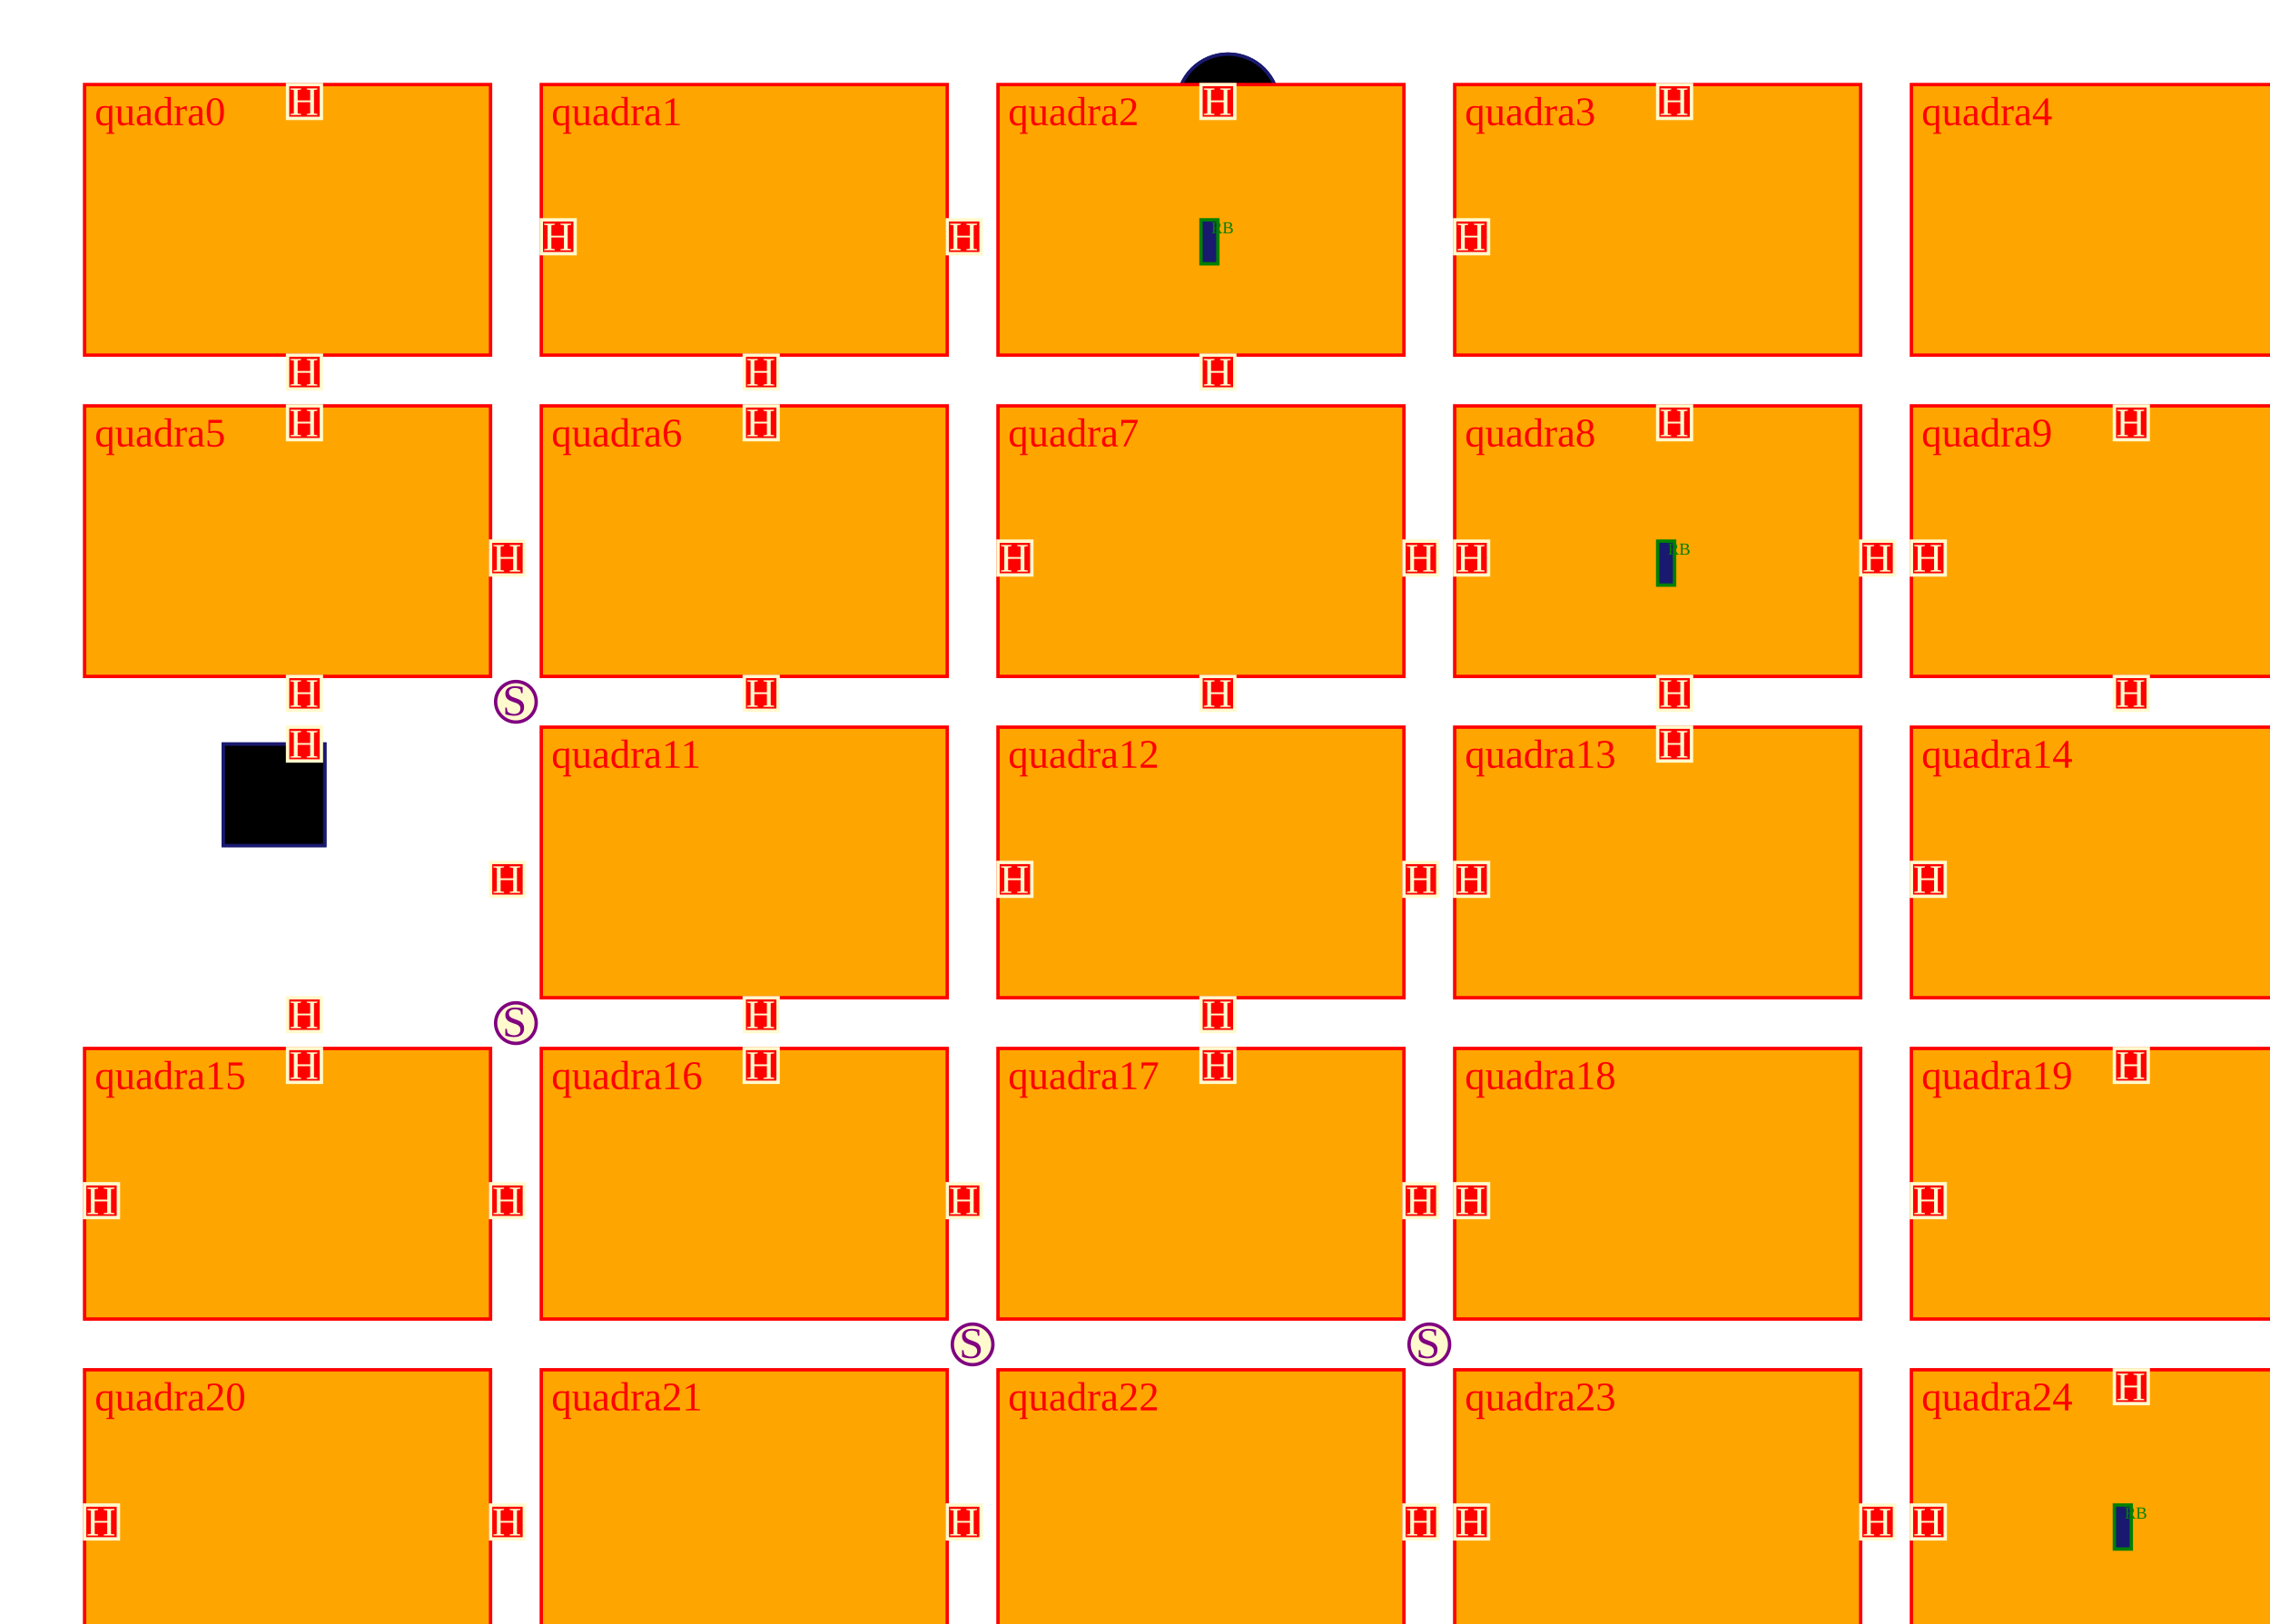
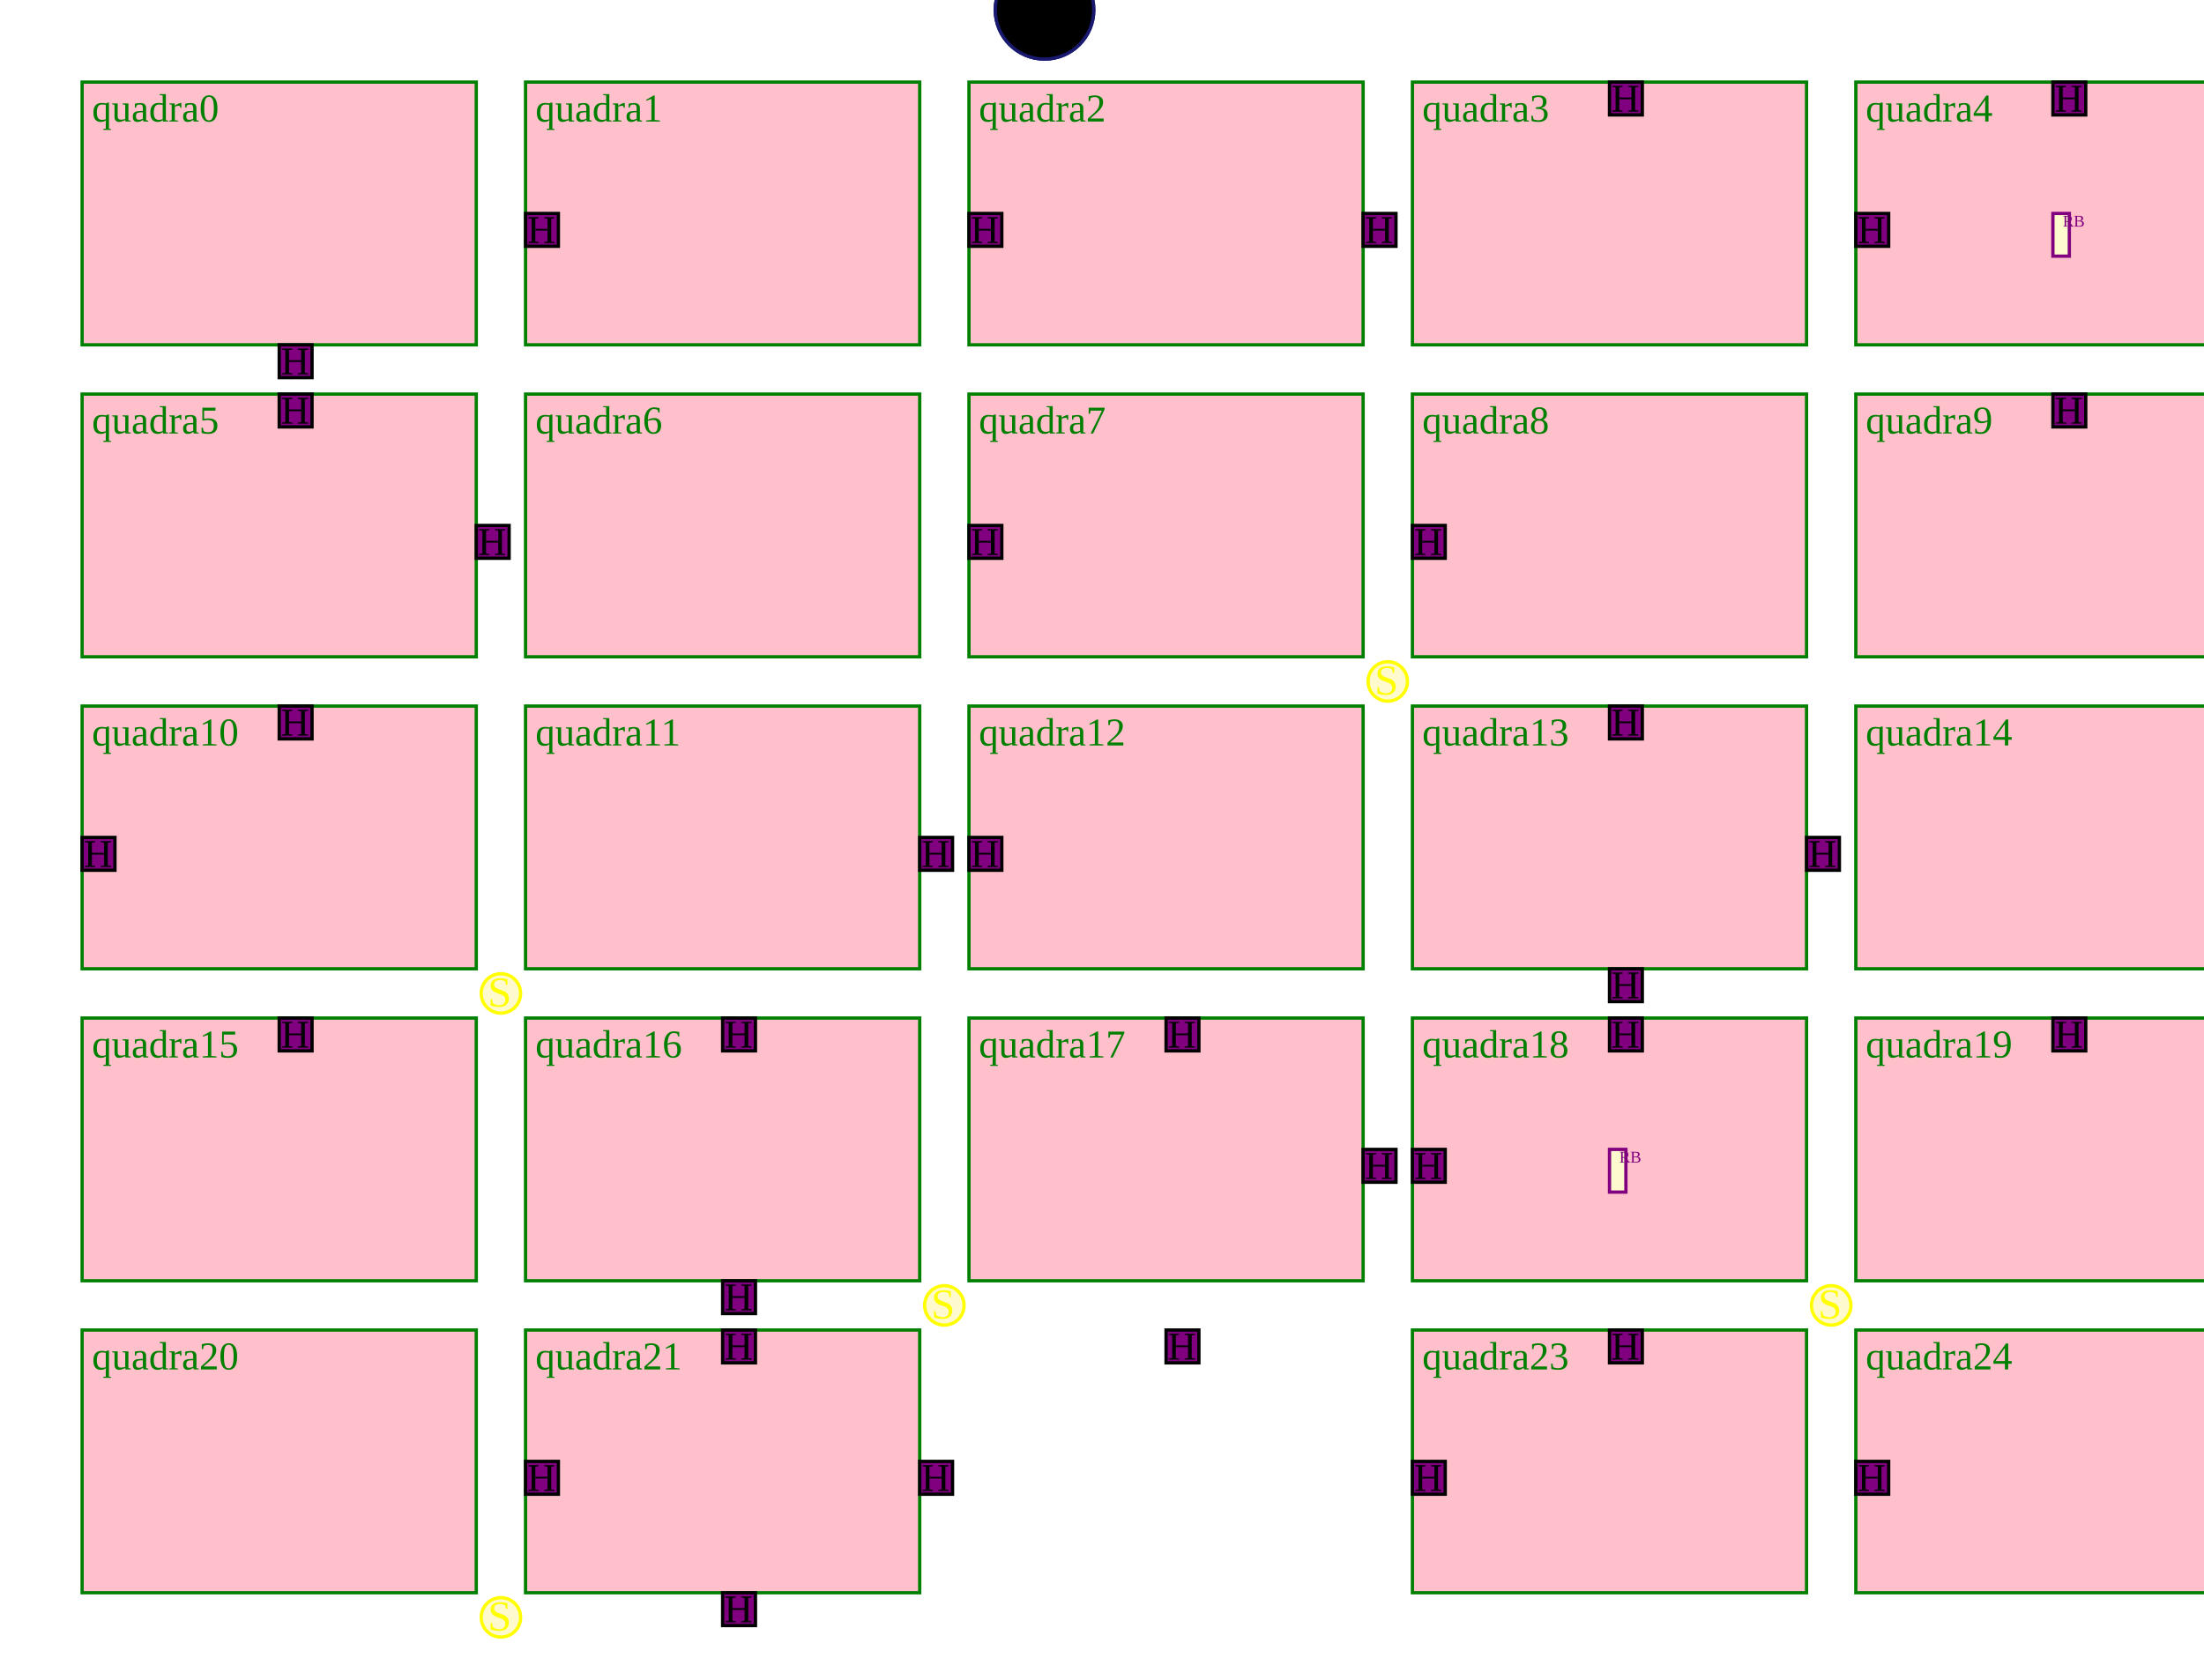
<svg>
-   <circle cx="363" cy="31" r="15" fill="black" stroke="midnightblue" stroke-width="1" />
-   <rect x="66" y="220" width="30" height="30" fill="black" stroke="midnightblue" stroke-width="1" />
-   <circle cx="363" cy="31" r="15" fill="black" stroke="midnightblue" stroke-width="1" />
-   <rect x="66" y="220" width="30" height="30" fill="black" stroke="midnightblue" stroke-width="1" />
-   <rect x="25" y="25" width="120" height="80" fill="orange" stroke="red" stroke-width="1" />
-   <text x="28" y="37" font-size="12" fill="red"> quadra0 </text>
-   <rect x="160" y="25" width="120" height="80" fill="orange" stroke="red" stroke-width="1" />
-   <text x="163" y="37" font-size="12" fill="red"> quadra1 </text>
-   <rect x="295" y="25" width="120" height="80" fill="orange" stroke="red" stroke-width="1" />
-   <text x="298" y="37" font-size="12" fill="red"> quadra2 </text>
-   <rect x="430" y="25" width="120" height="80" fill="orange" stroke="red" stroke-width="1" />
-   <text x="433" y="37" font-size="12" fill="red"> quadra3 </text>
-   <rect x="565" y="25" width="120" height="80" fill="orange" stroke="red" stroke-width="1" />
-   <text x="568" y="37" font-size="12" fill="red"> quadra4 </text>
-   <rect x="25" y="120" width="120" height="80" fill="orange" stroke="red" stroke-width="1" />
-   <text x="28" y="132" font-size="12" fill="red"> quadra5 </text>
-   <rect x="160" y="120" width="120" height="80" fill="orange" stroke="red" stroke-width="1" />
-   <text x="163" y="132" font-size="12" fill="red"> quadra6 </text>
-   <rect x="295" y="120" width="120" height="80" fill="orange" stroke="red" stroke-width="1" />
-   <text x="298" y="132" font-size="12" fill="red"> quadra7 </text>
-   <rect x="430" y="120" width="120" height="80" fill="orange" stroke="red" stroke-width="1" />
-   <text x="433" y="132" font-size="12" fill="red"> quadra8 </text>
-   <rect x="565" y="120" width="120" height="80" fill="orange" stroke="red" stroke-width="1" />
-   <text x="568" y="132" font-size="12" fill="red"> quadra9 </text>
-   <rect x="160" y="215" width="120" height="80" fill="orange" stroke="red" stroke-width="1" />
-   <text x="163" y="227" font-size="12" fill="red"> quadra11 </text>
-   <rect x="295" y="215" width="120" height="80" fill="orange" stroke="red" stroke-width="1" />
-   <text x="298" y="227" font-size="12" fill="red"> quadra12 </text>
-   <rect x="430" y="215" width="120" height="80" fill="orange" stroke="red" stroke-width="1" />
-   <text x="433" y="227" font-size="12" fill="red"> quadra13 </text>
-   <rect x="565" y="215" width="120" height="80" fill="orange" stroke="red" stroke-width="1" />
-   <text x="568" y="227" font-size="12" fill="red"> quadra14 </text>
-   <rect x="25" y="310" width="120" height="80" fill="orange" stroke="red" stroke-width="1" />
-   <text x="28" y="322" font-size="12" fill="red"> quadra15 </text>
-   <rect x="160" y="310" width="120" height="80" fill="orange" stroke="red" stroke-width="1" />
-   <text x="163" y="322" font-size="12" fill="red"> quadra16 </text>
-   <rect x="295" y="310" width="120" height="80" fill="orange" stroke="red" stroke-width="1" />
-   <text x="298" y="322" font-size="12" fill="red"> quadra17 </text>
-   <rect x="430" y="310" width="120" height="80" fill="orange" stroke="red" stroke-width="1" />
-   <text x="433" y="322" font-size="12" fill="red"> quadra18 </text>
-   <rect x="565" y="310" width="120" height="80" fill="orange" stroke="red" stroke-width="1" />
-   <text x="568" y="322" font-size="12" fill="red"> quadra19 </text>
-   <rect x="25" y="405" width="120" height="80" fill="orange" stroke="red" stroke-width="1" />
-   <text x="28" y="417" font-size="12" fill="red"> quadra20 </text>
-   <rect x="160" y="405" width="120" height="80" fill="orange" stroke="red" stroke-width="1" />
-   <text x="163" y="417" font-size="12" fill="red"> quadra21 </text>
-   <rect x="295" y="405" width="120" height="80" fill="orange" stroke="red" stroke-width="1" />
-   <text x="298" y="417" font-size="12" fill="red"> quadra22 </text>
-   <rect x="430" y="405" width="120" height="80" fill="orange" stroke="red" stroke-width="1" />
-   <text x="433" y="417" font-size="12" fill="red"> quadra23 </text>
-   <rect x="565" y="405" width="120" height="80" fill="orange" stroke="red" stroke-width="1" />
-   <text x="568" y="417" font-size="12" fill="red"> quadra24 </text>
-   <rect x="85" y="25" width="10" height="10" fill="red" stroke="lemonchiffon" stroke-width="1" />
-   <text x="85.5" y="34" font-size="12" fill="lemonchiffon"> H </text>
-   <rect x="85" y="105" width="10" height="10" fill="red" stroke="lemonchiffon" stroke-width="1" />
-   <text x="85.5" y="114" font-size="12" fill="lemonchiffon"> H </text>
-   <rect x="280" y="65" width="10" height="10" fill="red" stroke="lemonchiffon" stroke-width="1" />
-   <text x="280.5" y="74" font-size="12" fill="lemonchiffon"> H </text>
-   <rect x="220" y="105" width="10" height="10" fill="red" stroke="lemonchiffon" stroke-width="1" />
-   <text x="220.5" y="114" font-size="12" fill="lemonchiffon"> H </text>
-   <rect x="160" y="65" width="10" height="10" fill="red" stroke="lemonchiffon" stroke-width="1" />
-   <text x="160.5" y="74" font-size="12" fill="lemonchiffon"> H </text>
-   <rect x="355" y="25" width="10" height="10" fill="red" stroke="lemonchiffon" stroke-width="1" />
-   <text x="355.5" y="34" font-size="12" fill="lemonchiffon"> H </text>
-   <rect x="355" y="105" width="10" height="10" fill="red" stroke="lemonchiffon" stroke-width="1" />
-   <text x="355.5" y="114" font-size="12" fill="lemonchiffon"> H </text>
-   <rect x="490" y="25" width="10" height="10" fill="red" stroke="lemonchiffon" stroke-width="1" />
-   <text x="490.5" y="34" font-size="12" fill="lemonchiffon"> H </text>
-   <rect x="430" y="65" width="10" height="10" fill="red" stroke="lemonchiffon" stroke-width="1" />
-   <text x="430.5" y="74" font-size="12" fill="lemonchiffon"> H </text>
-   <rect x="685" y="65" width="10" height="10" fill="red" stroke="lemonchiffon" stroke-width="1" />
-   <text x="685.5" y="74" font-size="12" fill="lemonchiffon"> H </text>
-   <rect x="85" y="120" width="10" height="10" fill="red" stroke="lemonchiffon" stroke-width="1" />
-   <text x="85.5" y="129" font-size="12" fill="lemonchiffon"> H </text>
-   <rect x="145" y="160" width="10" height="10" fill="red" stroke="lemonchiffon" stroke-width="1" />
-   <text x="145.5" y="169" font-size="12" fill="lemonchiffon"> H </text>
-   <rect x="85" y="200" width="10" height="10" fill="red" stroke="lemonchiffon" stroke-width="1" />
-   <text x="85.5" y="209" font-size="12" fill="lemonchiffon"> H </text>
-   <rect x="220" y="120" width="10" height="10" fill="red" stroke="lemonchiffon" stroke-width="1" />
-   <text x="220.5" y="129" font-size="12" fill="lemonchiffon"> H </text>
-   <rect x="220" y="200" width="10" height="10" fill="red" stroke="lemonchiffon" stroke-width="1" />
-   <text x="220.5" y="209" font-size="12" fill="lemonchiffon"> H </text>
-   <rect x="415" y="160" width="10" height="10" fill="red" stroke="lemonchiffon" stroke-width="1" />
-   <text x="415.5" y="169" font-size="12" fill="lemonchiffon"> H </text>
-   <rect x="355" y="200" width="10" height="10" fill="red" stroke="lemonchiffon" stroke-width="1" />
-   <text x="355.5" y="209" font-size="12" fill="lemonchiffon"> H </text>
-   <rect x="295" y="160" width="10" height="10" fill="red" stroke="lemonchiffon" stroke-width="1" />
-   <text x="295.5" y="169" font-size="12" fill="lemonchiffon"> H </text>
-   <rect x="490" y="120" width="10" height="10" fill="red" stroke="lemonchiffon" stroke-width="1" />
-   <text x="490.5" y="129" font-size="12" fill="lemonchiffon"> H </text>
-   <rect x="550" y="160" width="10" height="10" fill="red" stroke="lemonchiffon" stroke-width="1" />
-   <text x="550.5" y="169" font-size="12" fill="lemonchiffon"> H </text>
-   <rect x="490" y="200" width="10" height="10" fill="red" stroke="lemonchiffon" stroke-width="1" />
-   <text x="490.5" y="209" font-size="12" fill="lemonchiffon"> H </text>
-   <rect x="430" y="160" width="10" height="10" fill="red" stroke="lemonchiffon" stroke-width="1" />
-   <text x="430.5" y="169" font-size="12" fill="lemonchiffon"> H </text>
-   <rect x="625" y="120" width="10" height="10" fill="red" stroke="lemonchiffon" stroke-width="1" />
-   <text x="625.5" y="129" font-size="12" fill="lemonchiffon"> H </text>
-   <rect x="625" y="200" width="10" height="10" fill="red" stroke="lemonchiffon" stroke-width="1" />
-   <text x="625.5" y="209" font-size="12" fill="lemonchiffon"> H </text>
-   <rect x="565" y="160" width="10" height="10" fill="red" stroke="lemonchiffon" stroke-width="1" />
-   <text x="565.5" y="169" font-size="12" fill="lemonchiffon"> H </text>
-   <rect x="85" y="215" width="10" height="10" fill="red" stroke="lemonchiffon" stroke-width="1" />
-   <text x="85.5" y="224" font-size="12" fill="lemonchiffon"> H </text>
-   <rect x="145" y="255" width="10" height="10" fill="red" stroke="lemonchiffon" stroke-width="1" />
-   <text x="145.5" y="264" font-size="12" fill="lemonchiffon"> H </text>
-   <rect x="85" y="295" width="10" height="10" fill="red" stroke="lemonchiffon" stroke-width="1" />
-   <text x="85.5" y="304" font-size="12" fill="lemonchiffon"> H </text>
-   <rect x="220" y="295" width="10" height="10" fill="red" stroke="lemonchiffon" stroke-width="1" />
-   <text x="220.5" y="304" font-size="12" fill="lemonchiffon"> H </text>
-   <rect x="415" y="255" width="10" height="10" fill="red" stroke="lemonchiffon" stroke-width="1" />
-   <text x="415.5" y="264" font-size="12" fill="lemonchiffon"> H </text>
-   <rect x="355" y="295" width="10" height="10" fill="red" stroke="lemonchiffon" stroke-width="1" />
-   <text x="355.5" y="304" font-size="12" fill="lemonchiffon"> H </text>
-   <rect x="295" y="255" width="10" height="10" fill="red" stroke="lemonchiffon" stroke-width="1" />
-   <text x="295.5" y="264" font-size="12" fill="lemonchiffon"> H </text>
-   <rect x="490" y="215" width="10" height="10" fill="red" stroke="lemonchiffon" stroke-width="1" />
-   <text x="490.5" y="224" font-size="12" fill="lemonchiffon"> H </text>
-   <rect x="430" y="255" width="10" height="10" fill="red" stroke="lemonchiffon" stroke-width="1" />
-   <text x="430.5" y="264" font-size="12" fill="lemonchiffon"> H </text>
-   <rect x="565" y="255" width="10" height="10" fill="red" stroke="lemonchiffon" stroke-width="1" />
-   <text x="565.5" y="264" font-size="12" fill="lemonchiffon"> H </text>
-   <rect x="85" y="310" width="10" height="10" fill="red" stroke="lemonchiffon" stroke-width="1" />
-   <text x="85.5" y="319" font-size="12" fill="lemonchiffon"> H </text>
-   <rect x="145" y="350" width="10" height="10" fill="red" stroke="lemonchiffon" stroke-width="1" />
-   <text x="145.5" y="359" font-size="12" fill="lemonchiffon"> H </text>
-   <rect x="25" y="350" width="10" height="10" fill="red" stroke="lemonchiffon" stroke-width="1" />
-   <text x="25.5" y="359" font-size="12" fill="lemonchiffon"> H </text>
-   <rect x="220" y="310" width="10" height="10" fill="red" stroke="lemonchiffon" stroke-width="1" />
-   <text x="220.5" y="319" font-size="12" fill="lemonchiffon"> H </text>
-   <rect x="280" y="350" width="10" height="10" fill="red" stroke="lemonchiffon" stroke-width="1" />
-   <text x="280.5" y="359" font-size="12" fill="lemonchiffon"> H </text>
-   <rect x="355" y="310" width="10" height="10" fill="red" stroke="lemonchiffon" stroke-width="1" />
-   <text x="355.5" y="319" font-size="12" fill="lemonchiffon"> H </text>
-   <rect x="415" y="350" width="10" height="10" fill="red" stroke="lemonchiffon" stroke-width="1" />
-   <text x="415.5" y="359" font-size="12" fill="lemonchiffon"> H </text>
-   <rect x="430" y="350" width="10" height="10" fill="red" stroke="lemonchiffon" stroke-width="1" />
-   <text x="430.5" y="359" font-size="12" fill="lemonchiffon"> H </text>
-   <rect x="625" y="310" width="10" height="10" fill="red" stroke="lemonchiffon" stroke-width="1" />
-   <text x="625.5" y="319" font-size="12" fill="lemonchiffon"> H </text>
-   <rect x="565" y="350" width="10" height="10" fill="red" stroke="lemonchiffon" stroke-width="1" />
-   <text x="565.5" y="359" font-size="12" fill="lemonchiffon"> H </text>
-   <rect x="145" y="445" width="10" height="10" fill="red" stroke="lemonchiffon" stroke-width="1" />
-   <text x="145.5" y="454" font-size="12" fill="lemonchiffon"> H </text>
-   <rect x="25" y="445" width="10" height="10" fill="red" stroke="lemonchiffon" stroke-width="1" />
-   <text x="25.5" y="454" font-size="12" fill="lemonchiffon"> H </text>
-   <rect x="280" y="445" width="10" height="10" fill="red" stroke="lemonchiffon" stroke-width="1" />
-   <text x="280.5" y="454" font-size="12" fill="lemonchiffon"> H </text>
-   <rect x="415" y="445" width="10" height="10" fill="red" stroke="lemonchiffon" stroke-width="1" />
-   <text x="415.5" y="454" font-size="12" fill="lemonchiffon"> H </text>
-   <rect x="355" y="485" width="10" height="10" fill="red" stroke="lemonchiffon" stroke-width="1" />
-   <text x="355.5" y="494" font-size="12" fill="lemonchiffon"> H </text>
-   <rect x="550" y="445" width="10" height="10" fill="red" stroke="lemonchiffon" stroke-width="1" />
-   <text x="550.5" y="454" font-size="12" fill="lemonchiffon"> H </text>
-   <rect x="490" y="485" width="10" height="10" fill="red" stroke="lemonchiffon" stroke-width="1" />
-   <text x="490.5" y="494" font-size="12" fill="lemonchiffon"> H </text>
-   <rect x="430" y="445" width="10" height="10" fill="red" stroke="lemonchiffon" stroke-width="1" />
-   <text x="430.5" y="454" font-size="12" fill="lemonchiffon"> H </text>
-   <rect x="625" y="405" width="10" height="10" fill="red" stroke="lemonchiffon" stroke-width="1" />
-   <text x="625.5" y="414" font-size="12" fill="lemonchiffon"> H </text>
-   <rect x="625" y="485" width="10" height="10" fill="red" stroke="lemonchiffon" stroke-width="1" />
-   <text x="625.5" y="494" font-size="12" fill="lemonchiffon"> H </text>
-   <rect x="565" y="445" width="10" height="10" fill="red" stroke="lemonchiffon" stroke-width="1" />
-   <text x="565.5" y="454" font-size="12" fill="lemonchiffon"> H </text>
-   <circle cx="152.5" cy="207.5" r="6" fill="lemonchiffon" stroke="purple" stroke-width="1" />
-   <text x="148.5" y="211.5" font-size="13" fill="purple"> S </text>
-   <circle cx="152.5" cy="302.5" r="6" fill="lemonchiffon" stroke="purple" stroke-width="1" />
-   <text x="148.5" y="306.5" font-size="13" fill="purple"> S </text>
-   <circle cx="287.5" cy="397.5" r="6" fill="lemonchiffon" stroke="purple" stroke-width="1" />
-   <text x="283.5" y="401.5" font-size="13" fill="purple"> S </text>
-   <circle cx="422.5" cy="397.5" r="6" fill="lemonchiffon" stroke="purple" stroke-width="1" />
-   <text x="418.5" y="401.5" font-size="13" fill="purple"> S </text>
-   <rect x="355" y="65" width="5" height="13" fill="midnightblue" stroke="green" stroke-width="1" />
-   <text x="358" y="69" font-size="5" fill="green"> RB </text>
-   <rect x="490" y="160" width="5" height="13" fill="midnightblue" stroke="green" stroke-width="1" />
-   <text x="493" y="164" font-size="5" fill="green"> RB </text>
-   <rect x="625" y="445" width="5" height="13" fill="midnightblue" stroke="green" stroke-width="1" />
-   <text x="628" y="449" font-size="5" fill="green"> RB </text>
+   <circle cx="318" cy="3" r="15" fill="black" stroke="midnightblue" stroke-width="1" />
+   <rect x="28" y="141" width="30" height="30" fill="black" stroke="midnightblue" stroke-width="1" />
+   <circle cx="318" cy="3" r="15" fill="black" stroke="midnightblue" stroke-width="1" />
+   <rect x="28" y="141" width="30" height="30" fill="black" stroke="midnightblue" stroke-width="1" />
+   <rect x="25" y="25" width="120" height="80" fill="pink" stroke="green" stroke-width="1" />
+   <text x="28" y="37" font-size="12" fill="green"> quadra0 </text>
+   <rect x="160" y="25" width="120" height="80" fill="pink" stroke="green" stroke-width="1" />
+   <text x="163" y="37" font-size="12" fill="green"> quadra1 </text>
+   <rect x="295" y="25" width="120" height="80" fill="pink" stroke="green" stroke-width="1" />
+   <text x="298" y="37" font-size="12" fill="green"> quadra2 </text>
+   <rect x="430" y="25" width="120" height="80" fill="pink" stroke="green" stroke-width="1" />
+   <text x="433" y="37" font-size="12" fill="green"> quadra3 </text>
+   <rect x="565" y="25" width="120" height="80" fill="pink" stroke="green" stroke-width="1" />
+   <text x="568" y="37" font-size="12" fill="green"> quadra4 </text>
+   <rect x="25" y="120" width="120" height="80" fill="pink" stroke="green" stroke-width="1" />
+   <text x="28" y="132" font-size="12" fill="green"> quadra5 </text>
+   <rect x="160" y="120" width="120" height="80" fill="pink" stroke="green" stroke-width="1" />
+   <text x="163" y="132" font-size="12" fill="green"> quadra6 </text>
+   <rect x="295" y="120" width="120" height="80" fill="pink" stroke="green" stroke-width="1" />
+   <text x="298" y="132" font-size="12" fill="green"> quadra7 </text>
+   <rect x="430" y="120" width="120" height="80" fill="pink" stroke="green" stroke-width="1" />
+   <text x="433" y="132" font-size="12" fill="green"> quadra8 </text>
+   <rect x="565" y="120" width="120" height="80" fill="pink" stroke="green" stroke-width="1" />
+   <text x="568" y="132" font-size="12" fill="green"> quadra9 </text>
+   <rect x="25" y="215" width="120" height="80" fill="pink" stroke="green" stroke-width="1" />
+   <text x="28" y="227" font-size="12" fill="green"> quadra10 </text>
+   <rect x="160" y="215" width="120" height="80" fill="pink" stroke="green" stroke-width="1" />
+   <text x="163" y="227" font-size="12" fill="green"> quadra11 </text>
+   <rect x="295" y="215" width="120" height="80" fill="pink" stroke="green" stroke-width="1" />
+   <text x="298" y="227" font-size="12" fill="green"> quadra12 </text>
+   <rect x="430" y="215" width="120" height="80" fill="pink" stroke="green" stroke-width="1" />
+   <text x="433" y="227" font-size="12" fill="green"> quadra13 </text>
+   <rect x="565" y="215" width="120" height="80" fill="pink" stroke="green" stroke-width="1" />
+   <text x="568" y="227" font-size="12" fill="green"> quadra14 </text>
+   <rect x="25" y="310" width="120" height="80" fill="pink" stroke="green" stroke-width="1" />
+   <text x="28" y="322" font-size="12" fill="green"> quadra15 </text>
+   <rect x="160" y="310" width="120" height="80" fill="pink" stroke="green" stroke-width="1" />
+   <text x="163" y="322" font-size="12" fill="green"> quadra16 </text>
+   <rect x="295" y="310" width="120" height="80" fill="pink" stroke="green" stroke-width="1" />
+   <text x="298" y="322" font-size="12" fill="green"> quadra17 </text>
+   <rect x="430" y="310" width="120" height="80" fill="pink" stroke="green" stroke-width="1" />
+   <text x="433" y="322" font-size="12" fill="green"> quadra18 </text>
+   <rect x="565" y="310" width="120" height="80" fill="pink" stroke="green" stroke-width="1" />
+   <text x="568" y="322" font-size="12" fill="green"> quadra19 </text>
+   <rect x="25" y="405" width="120" height="80" fill="pink" stroke="green" stroke-width="1" />
+   <text x="28" y="417" font-size="12" fill="green"> quadra20 </text>
+   <rect x="160" y="405" width="120" height="80" fill="pink" stroke="green" stroke-width="1" />
+   <text x="163" y="417" font-size="12" fill="green"> quadra21 </text>
+   <rect x="430" y="405" width="120" height="80" fill="pink" stroke="green" stroke-width="1" />
+   <text x="433" y="417" font-size="12" fill="green"> quadra23 </text>
+   <rect x="565" y="405" width="120" height="80" fill="pink" stroke="green" stroke-width="1" />
+   <text x="568" y="417" font-size="12" fill="green"> quadra24 </text>
+   <rect x="85" y="105" width="10" height="10" fill="purple" stroke="black" stroke-width="1" />
+   <text x="85.5" y="114" font-size="12" fill="black"> H </text>
+   <rect x="160" y="65" width="10" height="10" fill="purple" stroke="black" stroke-width="1" />
+   <text x="160.5" y="74" font-size="12" fill="black"> H </text>
+   <rect x="415" y="65" width="10" height="10" fill="purple" stroke="black" stroke-width="1" />
+   <text x="415.5" y="74" font-size="12" fill="black"> H </text>
+   <rect x="295" y="65" width="10" height="10" fill="purple" stroke="black" stroke-width="1" />
+   <text x="295.5" y="74" font-size="12" fill="black"> H </text>
+   <rect x="490" y="25" width="10" height="10" fill="purple" stroke="black" stroke-width="1" />
+   <text x="490.5" y="34" font-size="12" fill="black"> H </text>
+   <rect x="625" y="25" width="10" height="10" fill="purple" stroke="black" stroke-width="1" />
+   <text x="625.5" y="34" font-size="12" fill="black"> H </text>
+   <rect x="685" y="65" width="10" height="10" fill="purple" stroke="black" stroke-width="1" />
+   <text x="685.5" y="74" font-size="12" fill="black"> H </text>
+   <rect x="565" y="65" width="10" height="10" fill="purple" stroke="black" stroke-width="1" />
+   <text x="565.5" y="74" font-size="12" fill="black"> H </text>
+   <rect x="85" y="120" width="10" height="10" fill="purple" stroke="black" stroke-width="1" />
+   <text x="85.5" y="129" font-size="12" fill="black"> H </text>
+   <rect x="145" y="160" width="10" height="10" fill="purple" stroke="black" stroke-width="1" />
+   <text x="145.5" y="169" font-size="12" fill="black"> H </text>
+   <rect x="295" y="160" width="10" height="10" fill="purple" stroke="black" stroke-width="1" />
+   <text x="295.5" y="169" font-size="12" fill="black"> H </text>
+   <rect x="430" y="160" width="10" height="10" fill="purple" stroke="black" stroke-width="1" />
+   <text x="430.5" y="169" font-size="12" fill="black"> H </text>
+   <rect x="625" y="120" width="10" height="10" fill="purple" stroke="black" stroke-width="1" />
+   <text x="625.5" y="129" font-size="12" fill="black"> H </text>
+   <rect x="85" y="215" width="10" height="10" fill="purple" stroke="black" stroke-width="1" />
+   <text x="85.5" y="224" font-size="12" fill="black"> H </text>
+   <rect x="25" y="255" width="10" height="10" fill="purple" stroke="black" stroke-width="1" />
+   <text x="25.5" y="264" font-size="12" fill="black"> H </text>
+   <rect x="280" y="255" width="10" height="10" fill="purple" stroke="black" stroke-width="1" />
+   <text x="280.5" y="264" font-size="12" fill="black"> H </text>
+   <rect x="295" y="255" width="10" height="10" fill="purple" stroke="black" stroke-width="1" />
+   <text x="295.5" y="264" font-size="12" fill="black"> H </text>
+   <rect x="490" y="215" width="10" height="10" fill="purple" stroke="black" stroke-width="1" />
+   <text x="490.5" y="224" font-size="12" fill="black"> H </text>
+   <rect x="550" y="255" width="10" height="10" fill="purple" stroke="black" stroke-width="1" />
+   <text x="550.5" y="264" font-size="12" fill="black"> H </text>
+   <rect x="490" y="295" width="10" height="10" fill="purple" stroke="black" stroke-width="1" />
+   <text x="490.5" y="304" font-size="12" fill="black"> H </text>
+   <rect x="85" y="310" width="10" height="10" fill="purple" stroke="black" stroke-width="1" />
+   <text x="85.5" y="319" font-size="12" fill="black"> H </text>
+   <rect x="220" y="310" width="10" height="10" fill="purple" stroke="black" stroke-width="1" />
+   <text x="220.5" y="319" font-size="12" fill="black"> H </text>
+   <rect x="220" y="390" width="10" height="10" fill="purple" stroke="black" stroke-width="1" />
+   <text x="220.5" y="399" font-size="12" fill="black"> H </text>
+   <rect x="355" y="310" width="10" height="10" fill="purple" stroke="black" stroke-width="1" />
+   <text x="355.5" y="319" font-size="12" fill="black"> H </text>
+   <rect x="415" y="350" width="10" height="10" fill="purple" stroke="black" stroke-width="1" />
+   <text x="415.5" y="359" font-size="12" fill="black"> H </text>
+   <rect x="490" y="310" width="10" height="10" fill="purple" stroke="black" stroke-width="1" />
+   <text x="490.5" y="319" font-size="12" fill="black"> H </text>
+   <rect x="430" y="350" width="10" height="10" fill="purple" stroke="black" stroke-width="1" />
+   <text x="430.5" y="359" font-size="12" fill="black"> H </text>
+   <rect x="625" y="310" width="10" height="10" fill="purple" stroke="black" stroke-width="1" />
+   <text x="625.5" y="319" font-size="12" fill="black"> H </text>
+   <rect x="220" y="405" width="10" height="10" fill="purple" stroke="black" stroke-width="1" />
+   <text x="220.5" y="414" font-size="12" fill="black"> H </text>
+   <rect x="280" y="445" width="10" height="10" fill="purple" stroke="black" stroke-width="1" />
+   <text x="280.5" y="454" font-size="12" fill="black"> H </text>
+   <rect x="220" y="485" width="10" height="10" fill="purple" stroke="black" stroke-width="1" />
+   <text x="220.5" y="494" font-size="12" fill="black"> H </text>
+   <rect x="160" y="445" width="10" height="10" fill="purple" stroke="black" stroke-width="1" />
+   <text x="160.5" y="454" font-size="12" fill="black"> H </text>
+   <rect x="355" y="405" width="10" height="10" fill="purple" stroke="black" stroke-width="1" />
+   <text x="355.5" y="414" font-size="12" fill="black"> H </text>
+   <rect x="490" y="405" width="10" height="10" fill="purple" stroke="black" stroke-width="1" />
+   <text x="490.5" y="414" font-size="12" fill="black"> H </text>
+   <rect x="430" y="445" width="10" height="10" fill="purple" stroke="black" stroke-width="1" />
+   <text x="430.5" y="454" font-size="12" fill="black"> H </text>
+   <rect x="565" y="445" width="10" height="10" fill="purple" stroke="black" stroke-width="1" />
+   <text x="565.5" y="454" font-size="12" fill="black"> H </text>
+   <circle cx="422.5" cy="207.5" r="6" fill="lemonchiffon" stroke="yellow" stroke-width="1" />
+   <text x="418.5" y="211.5" font-size="13" fill="yellow"> S </text>
+   <circle cx="152.5" cy="302.5" r="6" fill="lemonchiffon" stroke="yellow" stroke-width="1" />
+   <text x="148.5" y="306.5" font-size="13" fill="yellow"> S </text>
+   <circle cx="287.5" cy="397.5" r="6" fill="lemonchiffon" stroke="yellow" stroke-width="1" />
+   <text x="283.5" y="401.5" font-size="13" fill="yellow"> S </text>
+   <circle cx="557.5" cy="397.5" r="6" fill="lemonchiffon" stroke="yellow" stroke-width="1" />
+   <text x="553.5" y="401.5" font-size="13" fill="yellow"> S </text>
+   <circle cx="152.5" cy="492.5" r="6" fill="lemonchiffon" stroke="yellow" stroke-width="1" />
+   <text x="148.5" y="496.5" font-size="13" fill="yellow"> S </text>
+   <rect x="625" y="65" width="5" height="13" fill="lemonchiffon" stroke="purple" stroke-width="1" />
+   <text x="628" y="69" font-size="5" fill="purple"> RB </text>
+   <rect x="490" y="350" width="5" height="13" fill="lemonchiffon" stroke="purple" stroke-width="1" />
+   <text x="493" y="354" font-size="5" fill="purple"> RB </text>
</svg>
